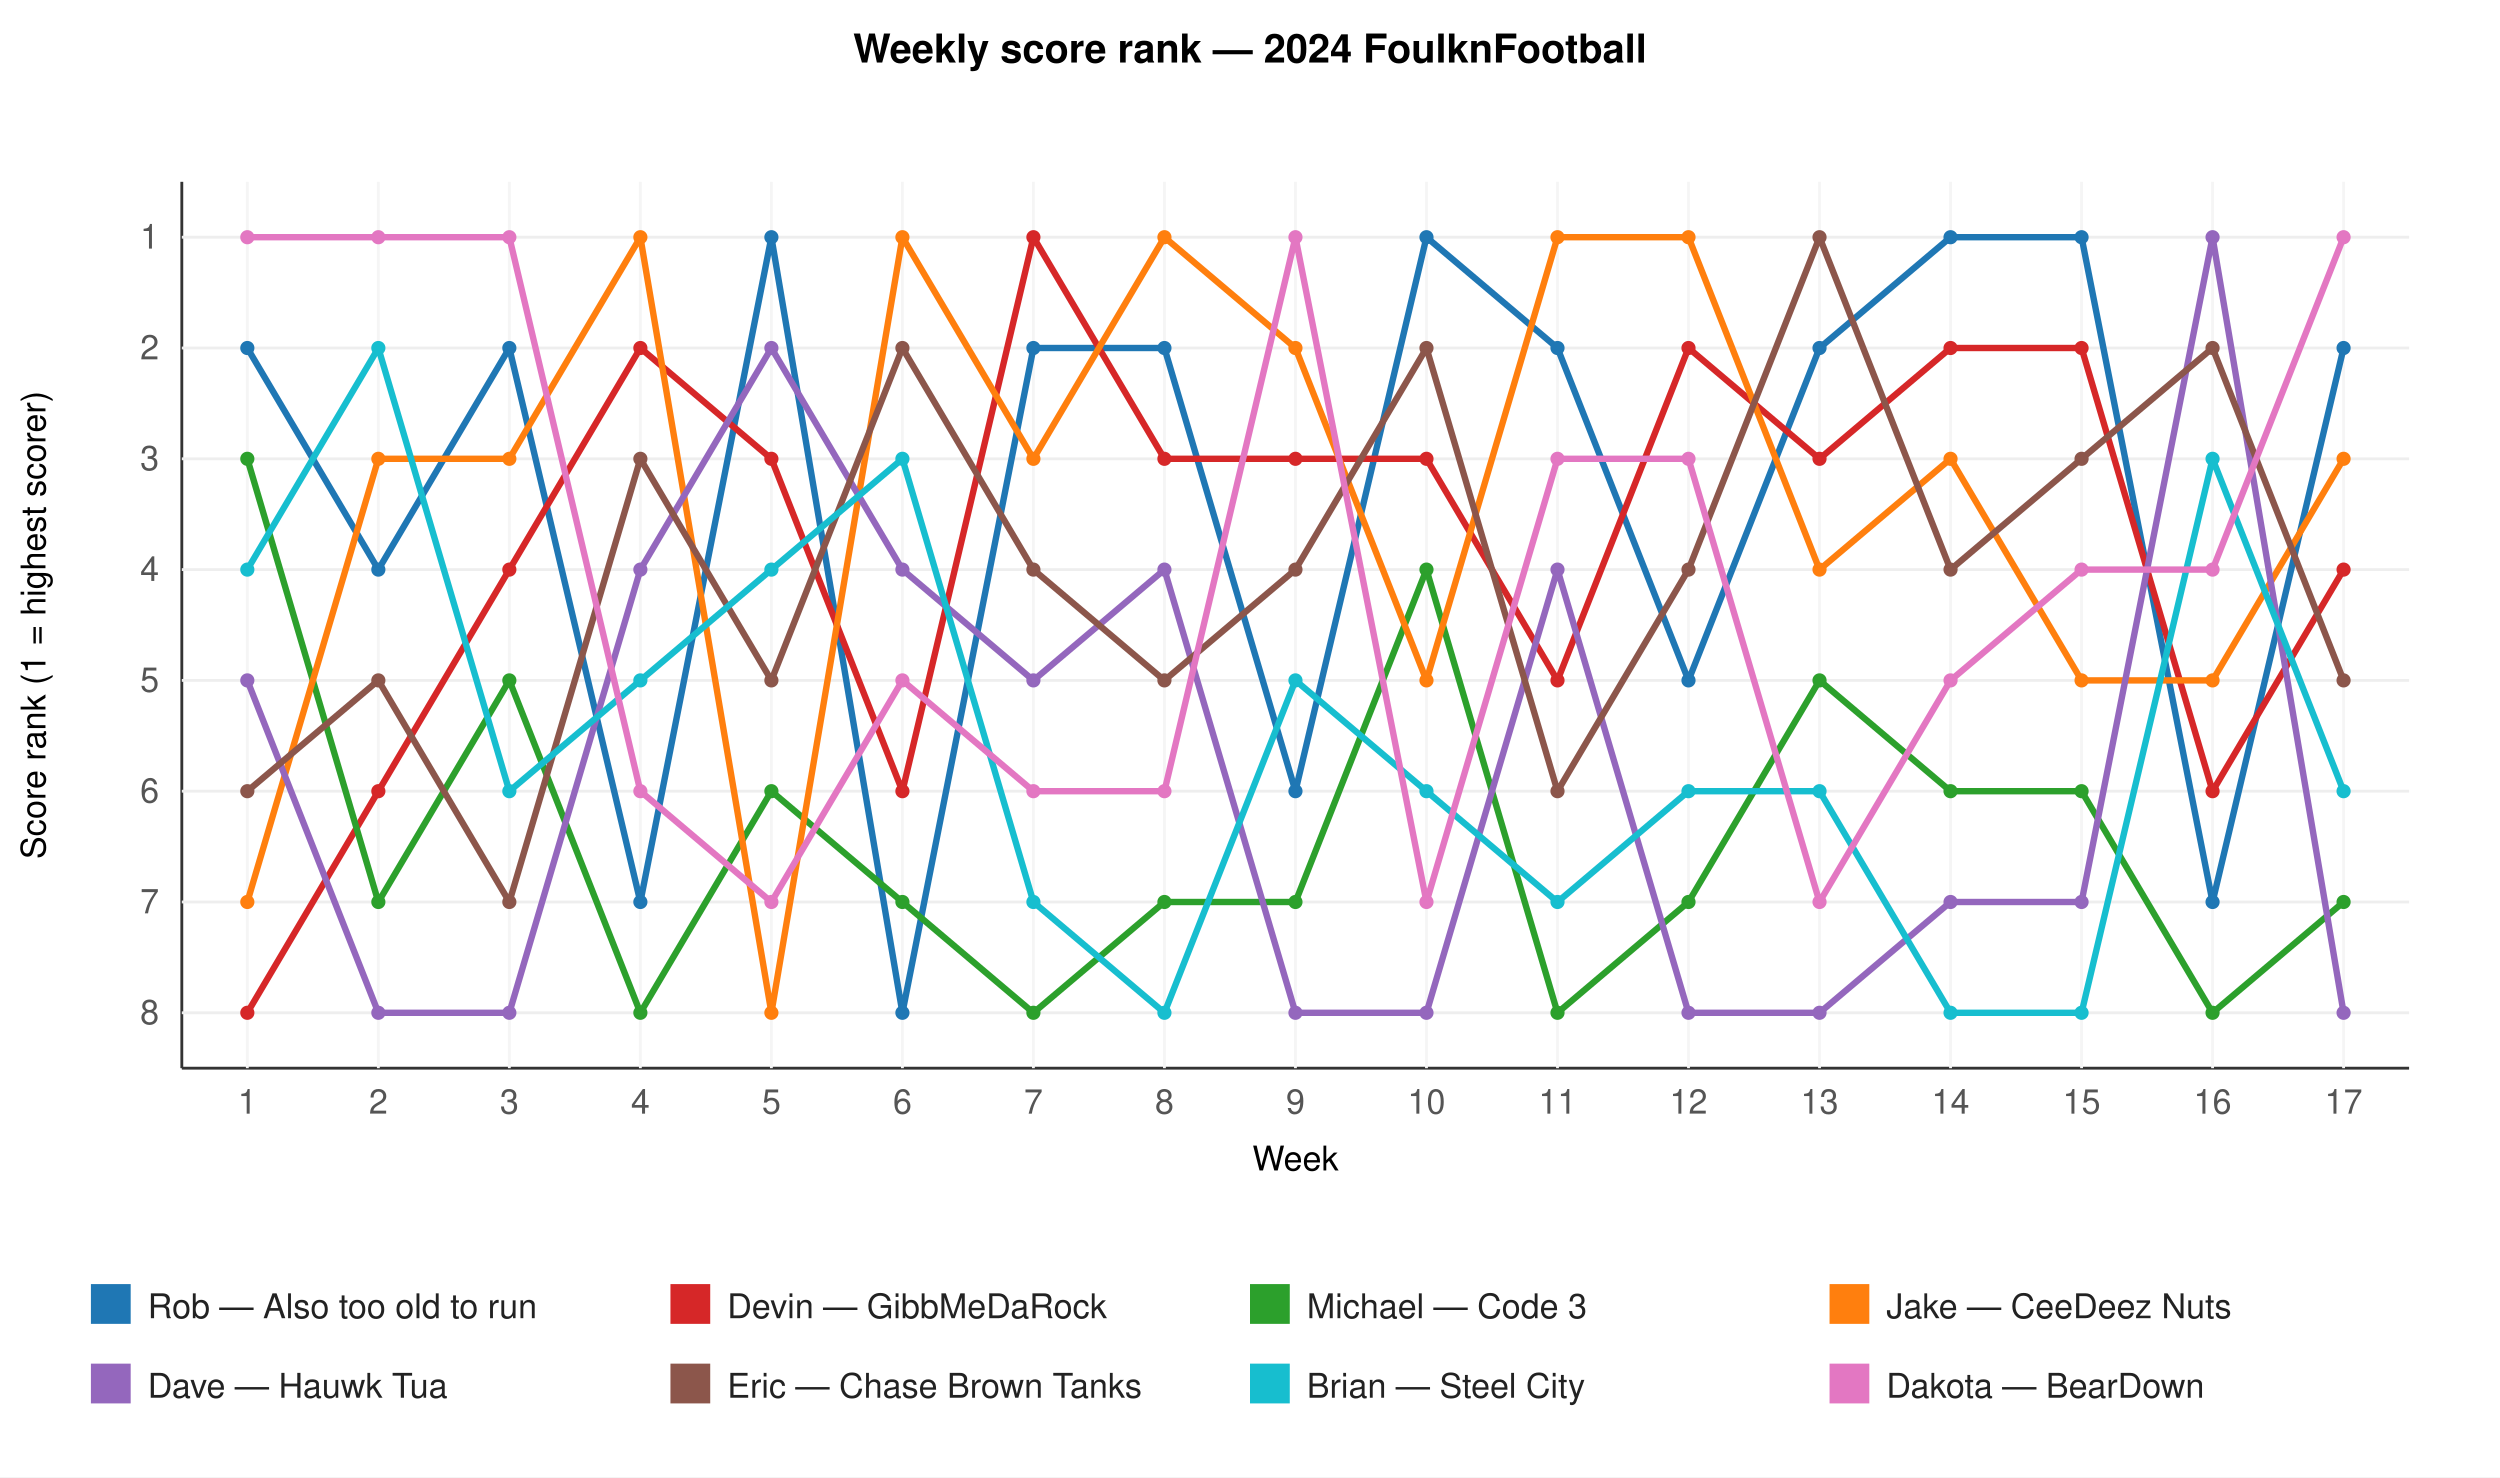
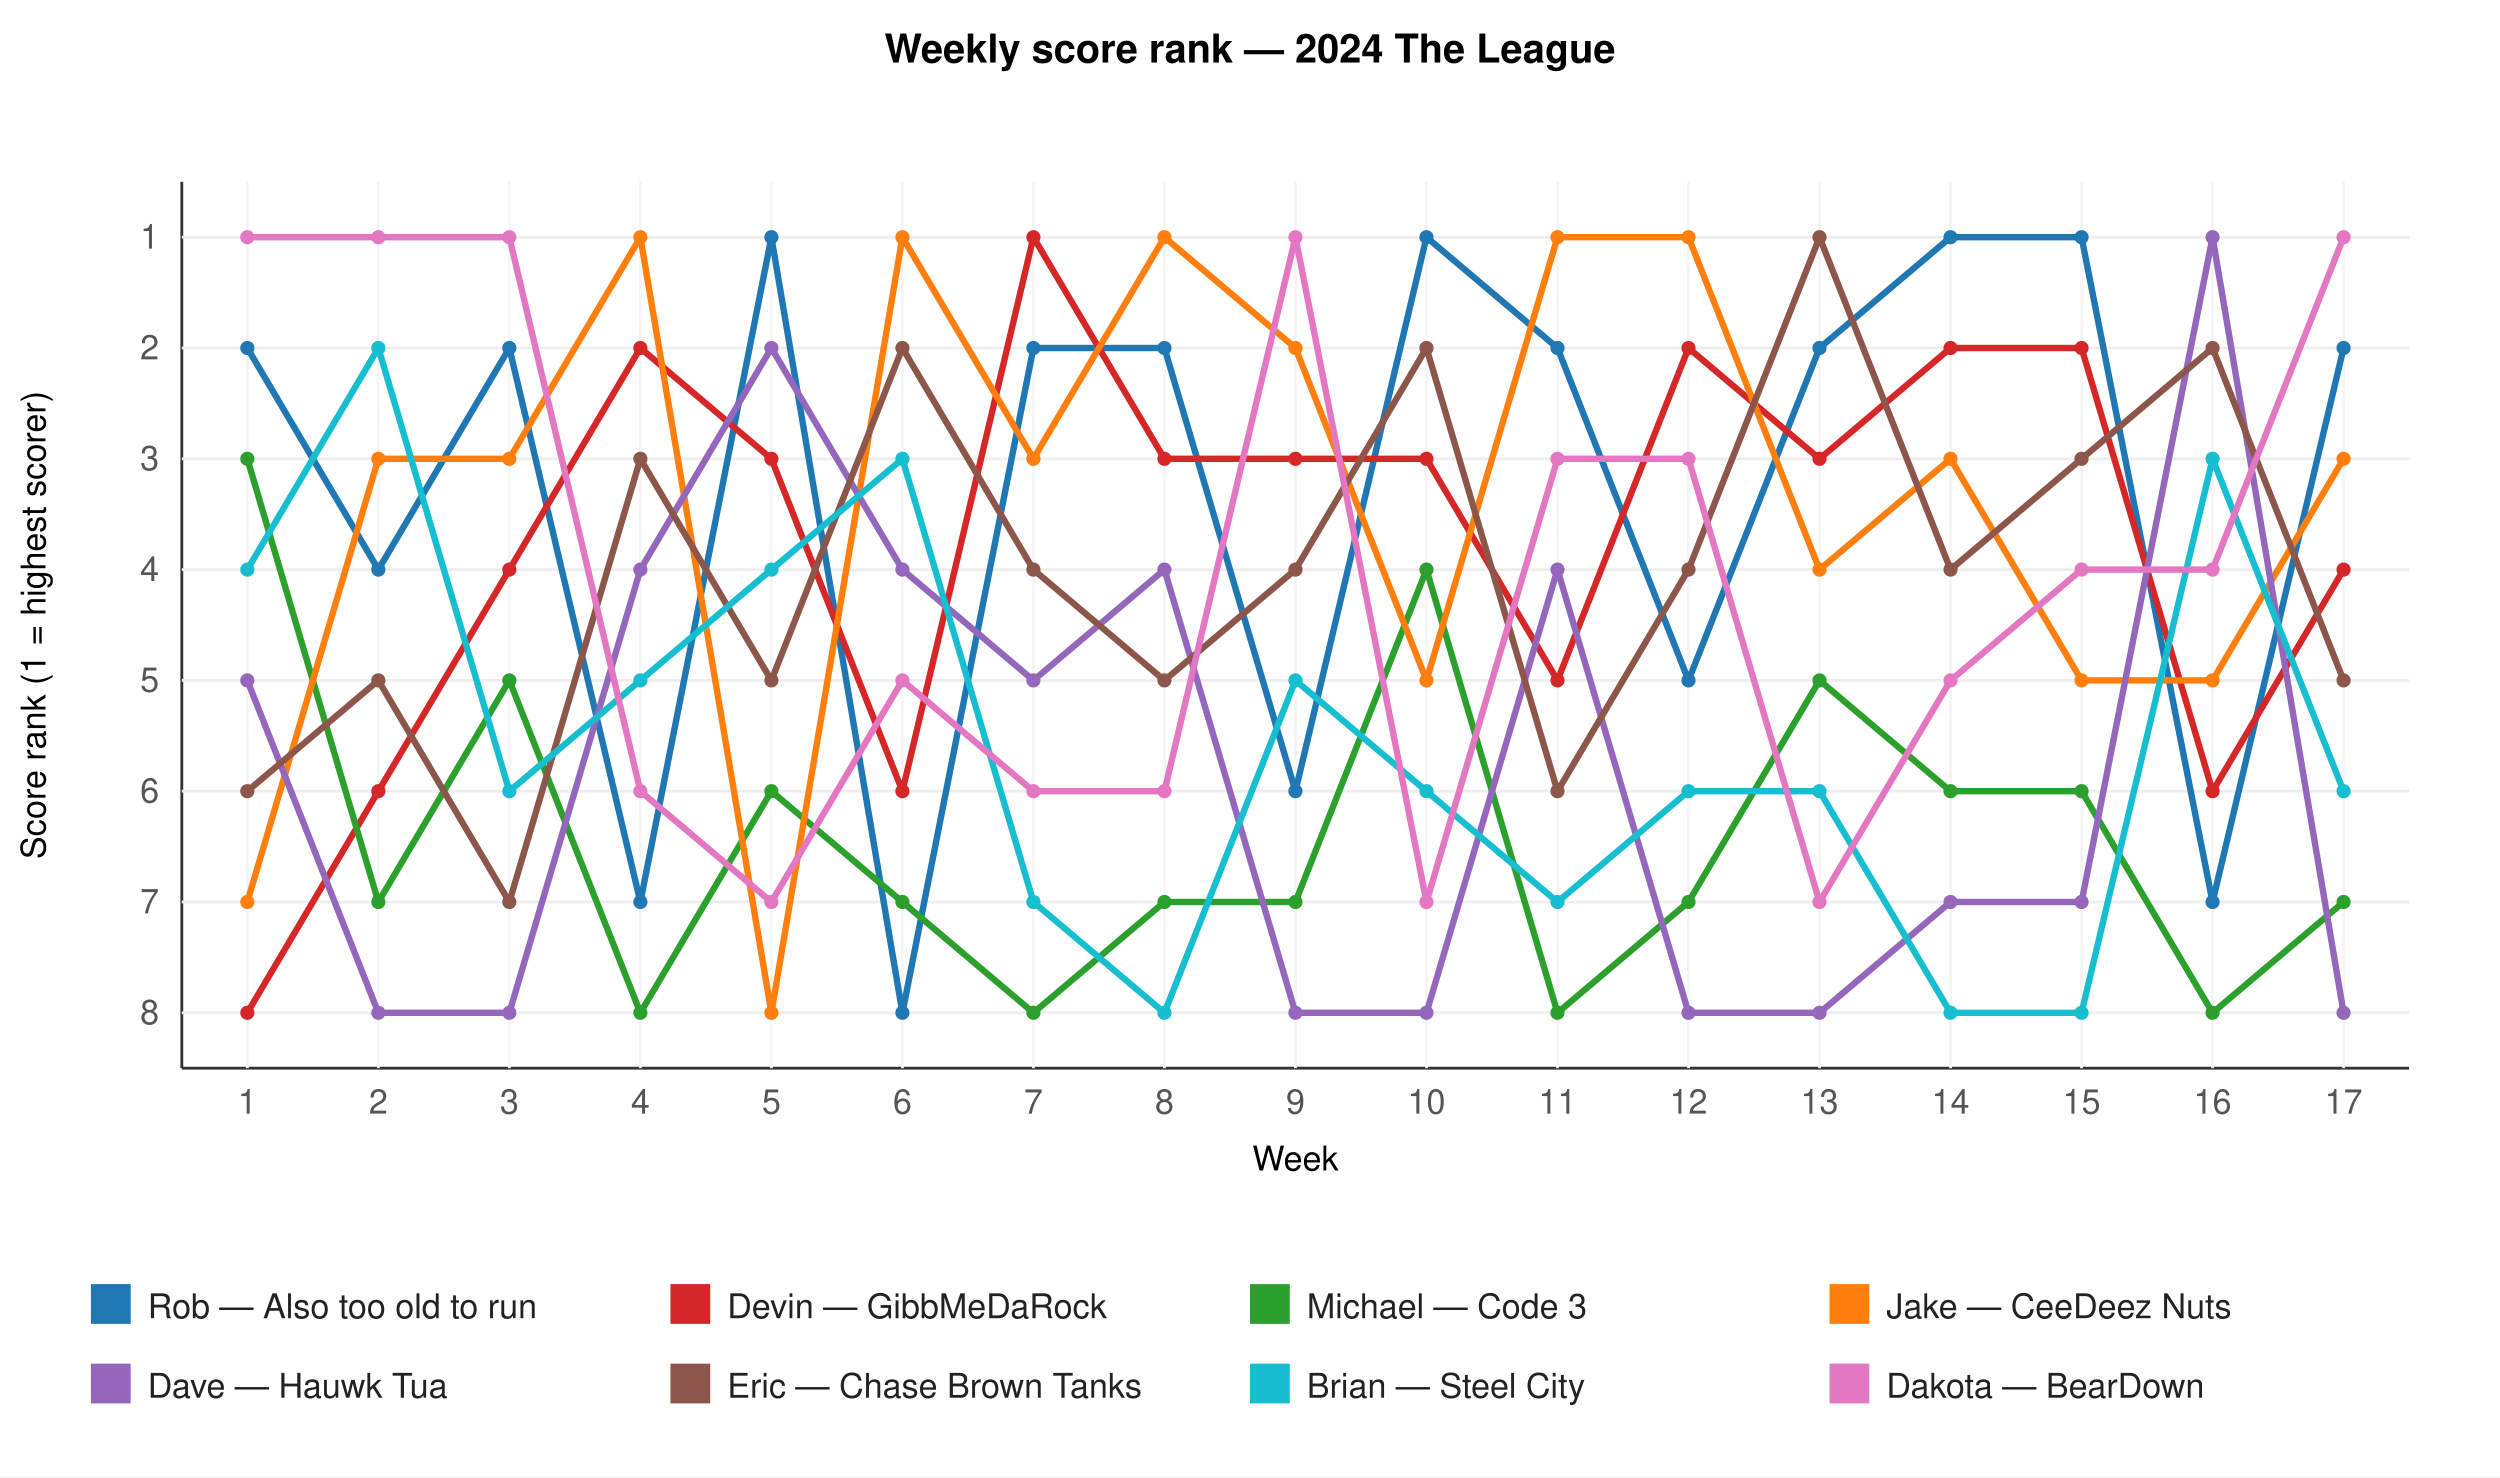
<svg xmlns="http://www.w3.org/2000/svg" viewBox="0 0 880 520" font-family="-apple-system, Segoe UI, Helvetica, Arial, sans-serif" font-size="12">
  <rect x="0" y="0" width="880" height="520" fill="#ffffff" />
-   <text x="440" y="22" text-anchor="middle" font-size="14" font-weight="600">Weekly score rank — 2024 FoulknFootball</text>
+   <text x="440" y="22" text-anchor="middle" font-size="14" font-weight="600">Weekly score rank — 2024 The League</text>
  <line x1="64" y1="64" x2="64" y2="376" stroke="#333" stroke-width="1" />
  <line x1="64" y1="376" x2="848" y2="376" stroke="#333" stroke-width="1" />
  <text x="16" y="220" text-anchor="middle" transform="rotate(-90 16 220)">Score rank (1 = highest scorer)</text>
  <text x="456" y="412" text-anchor="middle">Week</text>
  <line x1="64" y1="83.5" x2="848" y2="83.5" stroke="#eee" stroke-width="1" />
  <text x="56" y="87.5" text-anchor="end" fill="#555">1</text>
  <line x1="64" y1="122.5" x2="848" y2="122.5" stroke="#eee" stroke-width="1" />
  <text x="56" y="126.5" text-anchor="end" fill="#555">2</text>
  <line x1="64" y1="161.5" x2="848" y2="161.5" stroke="#eee" stroke-width="1" />
  <text x="56" y="165.5" text-anchor="end" fill="#555">3</text>
  <line x1="64" y1="200.5" x2="848" y2="200.5" stroke="#eee" stroke-width="1" />
  <text x="56" y="204.5" text-anchor="end" fill="#555">4</text>
  <line x1="64" y1="239.5" x2="848" y2="239.5" stroke="#eee" stroke-width="1" />
  <text x="56" y="243.5" text-anchor="end" fill="#555">5</text>
  <line x1="64" y1="278.5" x2="848" y2="278.5" stroke="#eee" stroke-width="1" />
  <text x="56" y="282.5" text-anchor="end" fill="#555">6</text>
  <line x1="64" y1="317.5" x2="848" y2="317.5" stroke="#eee" stroke-width="1" />
  <text x="56" y="321.5" text-anchor="end" fill="#555">7</text>
  <line x1="64" y1="356.5" x2="848" y2="356.5" stroke="#eee" stroke-width="1" />
  <text x="56" y="360.5" text-anchor="end" fill="#555">8</text>
  <line x1="87.06" y1="64" x2="87.06" y2="376" stroke="#f5f5f5" stroke-width="1" />
  <text x="87.06" y="392" text-anchor="middle" fill="#555">1</text>
  <line x1="133.18" y1="64" x2="133.18" y2="376" stroke="#f5f5f5" stroke-width="1" />
  <text x="133.18" y="392" text-anchor="middle" fill="#555">2</text>
  <line x1="179.29" y1="64" x2="179.29" y2="376" stroke="#f5f5f5" stroke-width="1" />
  <text x="179.29" y="392" text-anchor="middle" fill="#555">3</text>
  <line x1="225.41" y1="64" x2="225.41" y2="376" stroke="#f5f5f5" stroke-width="1" />
  <text x="225.41" y="392" text-anchor="middle" fill="#555">4</text>
  <line x1="271.53" y1="64" x2="271.53" y2="376" stroke="#f5f5f5" stroke-width="1" />
  <text x="271.53" y="392" text-anchor="middle" fill="#555">5</text>
  <line x1="317.65" y1="64" x2="317.65" y2="376" stroke="#f5f5f5" stroke-width="1" />
  <text x="317.65" y="392" text-anchor="middle" fill="#555">6</text>
  <line x1="363.76" y1="64" x2="363.76" y2="376" stroke="#f5f5f5" stroke-width="1" />
  <text x="363.76" y="392" text-anchor="middle" fill="#555">7</text>
  <line x1="409.88" y1="64" x2="409.88" y2="376" stroke="#f5f5f5" stroke-width="1" />
  <text x="409.88" y="392" text-anchor="middle" fill="#555">8</text>
  <line x1="456" y1="64" x2="456" y2="376" stroke="#f5f5f5" stroke-width="1" />
  <text x="456" y="392" text-anchor="middle" fill="#555">9</text>
  <line x1="502.12" y1="64" x2="502.12" y2="376" stroke="#f5f5f5" stroke-width="1" />
  <text x="502.12" y="392" text-anchor="middle" fill="#555">10</text>
  <line x1="548.24" y1="64" x2="548.24" y2="376" stroke="#f5f5f5" stroke-width="1" />
  <text x="548.24" y="392" text-anchor="middle" fill="#555">11</text>
  <line x1="594.35" y1="64" x2="594.35" y2="376" stroke="#f5f5f5" stroke-width="1" />
  <text x="594.35" y="392" text-anchor="middle" fill="#555">12</text>
  <line x1="640.47" y1="64" x2="640.47" y2="376" stroke="#f5f5f5" stroke-width="1" />
  <text x="640.47" y="392" text-anchor="middle" fill="#555">13</text>
  <line x1="686.59" y1="64" x2="686.59" y2="376" stroke="#f5f5f5" stroke-width="1" />
  <text x="686.59" y="392" text-anchor="middle" fill="#555">14</text>
  <line x1="732.71" y1="64" x2="732.71" y2="376" stroke="#f5f5f5" stroke-width="1" />
  <text x="732.71" y="392" text-anchor="middle" fill="#555">15</text>
  <line x1="778.82" y1="64" x2="778.82" y2="376" stroke="#f5f5f5" stroke-width="1" />
  <text x="778.82" y="392" text-anchor="middle" fill="#555">16</text>
  <line x1="824.94" y1="64" x2="824.94" y2="376" stroke="#f5f5f5" stroke-width="1" />
  <text x="824.94" y="392" text-anchor="middle" fill="#555">17</text>
  <polyline fill="none" stroke="#1f77b4" stroke-width="2.25" stroke-linejoin="round" stroke-linecap="round" points="87.06,122.5 133.18,200.5 179.29,122.5 225.41,317.5 271.53,83.5 317.65,356.5 363.76,122.5 409.88,122.5 456,278.5 502.12,83.5 548.24,122.5 594.35,239.5 640.47,122.5 686.59,83.5 732.71,83.5 778.82,317.5 824.94,122.5" />
  <circle cx="87.06" cy="122.5" r="2.5" fill="#1f77b4" />
  <circle cx="133.18" cy="200.5" r="2.5" fill="#1f77b4" />
  <circle cx="179.29" cy="122.5" r="2.5" fill="#1f77b4" />
  <circle cx="225.41" cy="317.5" r="2.5" fill="#1f77b4" />
  <circle cx="271.53" cy="83.5" r="2.5" fill="#1f77b4" />
  <circle cx="317.65" cy="356.5" r="2.5" fill="#1f77b4" />
  <circle cx="363.76" cy="122.5" r="2.5" fill="#1f77b4" />
  <circle cx="409.88" cy="122.5" r="2.5" fill="#1f77b4" />
  <circle cx="456" cy="278.5" r="2.5" fill="#1f77b4" />
  <circle cx="502.12" cy="83.5" r="2.5" fill="#1f77b4" />
  <circle cx="548.24" cy="122.5" r="2.5" fill="#1f77b4" />
  <circle cx="594.35" cy="239.5" r="2.5" fill="#1f77b4" />
  <circle cx="640.47" cy="122.5" r="2.5" fill="#1f77b4" />
  <circle cx="686.59" cy="83.5" r="2.5" fill="#1f77b4" />
  <circle cx="732.71" cy="83.5" r="2.5" fill="#1f77b4" />
  <circle cx="778.82" cy="317.5" r="2.5" fill="#1f77b4" />
  <circle cx="824.94" cy="122.5" r="2.5" fill="#1f77b4" />
  <polyline fill="none" stroke="#d62728" stroke-width="2.25" stroke-linejoin="round" stroke-linecap="round" points="87.06,356.5 133.18,278.5 179.29,200.5 225.41,122.5 271.53,161.5 317.65,278.5 363.76,83.5 409.88,161.5 456,161.5 502.12,161.5 548.24,239.5 594.35,122.5 640.47,161.5 686.59,122.5 732.71,122.5 778.82,278.5 824.94,200.5" />
  <circle cx="87.06" cy="356.5" r="2.5" fill="#d62728" />
  <circle cx="133.18" cy="278.5" r="2.5" fill="#d62728" />
  <circle cx="179.29" cy="200.5" r="2.5" fill="#d62728" />
  <circle cx="225.41" cy="122.5" r="2.5" fill="#d62728" />
  <circle cx="271.53" cy="161.5" r="2.5" fill="#d62728" />
  <circle cx="317.65" cy="278.5" r="2.5" fill="#d62728" />
  <circle cx="363.76" cy="83.5" r="2.5" fill="#d62728" />
  <circle cx="409.88" cy="161.5" r="2.5" fill="#d62728" />
  <circle cx="456" cy="161.5" r="2.5" fill="#d62728" />
  <circle cx="502.12" cy="161.5" r="2.5" fill="#d62728" />
  <circle cx="548.24" cy="239.5" r="2.5" fill="#d62728" />
  <circle cx="594.35" cy="122.5" r="2.5" fill="#d62728" />
  <circle cx="640.47" cy="161.5" r="2.5" fill="#d62728" />
  <circle cx="686.59" cy="122.5" r="2.5" fill="#d62728" />
  <circle cx="732.71" cy="122.5" r="2.5" fill="#d62728" />
  <circle cx="778.82" cy="278.5" r="2.5" fill="#d62728" />
  <circle cx="824.94" cy="200.5" r="2.5" fill="#d62728" />
  <polyline fill="none" stroke="#2ca02c" stroke-width="2.25" stroke-linejoin="round" stroke-linecap="round" points="87.06,161.5 133.18,317.5 179.29,239.5 225.41,356.5 271.53,278.5 317.65,317.5 363.76,356.5 409.88,317.5 456,317.5 502.12,200.5 548.24,356.5 594.35,317.5 640.47,239.5 686.59,278.5 732.71,278.5 778.82,356.5 824.94,317.5" />
  <circle cx="87.06" cy="161.5" r="2.5" fill="#2ca02c" />
  <circle cx="133.18" cy="317.5" r="2.5" fill="#2ca02c" />
  <circle cx="179.29" cy="239.5" r="2.5" fill="#2ca02c" />
  <circle cx="225.41" cy="356.5" r="2.5" fill="#2ca02c" />
  <circle cx="271.53" cy="278.5" r="2.5" fill="#2ca02c" />
  <circle cx="317.65" cy="317.5" r="2.5" fill="#2ca02c" />
  <circle cx="363.76" cy="356.5" r="2.5" fill="#2ca02c" />
  <circle cx="409.88" cy="317.5" r="2.5" fill="#2ca02c" />
  <circle cx="456" cy="317.5" r="2.5" fill="#2ca02c" />
  <circle cx="502.12" cy="200.5" r="2.5" fill="#2ca02c" />
  <circle cx="548.24" cy="356.5" r="2.5" fill="#2ca02c" />
  <circle cx="594.35" cy="317.5" r="2.5" fill="#2ca02c" />
  <circle cx="640.47" cy="239.5" r="2.5" fill="#2ca02c" />
  <circle cx="686.59" cy="278.5" r="2.5" fill="#2ca02c" />
  <circle cx="732.71" cy="278.5" r="2.5" fill="#2ca02c" />
  <circle cx="778.82" cy="356.5" r="2.5" fill="#2ca02c" />
  <circle cx="824.94" cy="317.5" r="2.5" fill="#2ca02c" />
  <polyline fill="none" stroke="#ff7f0e" stroke-width="2.25" stroke-linejoin="round" stroke-linecap="round" points="87.06,317.5 133.18,161.5 179.29,161.5 225.41,83.5 271.53,356.5 317.65,83.5 363.76,161.5 409.88,83.5 456,122.5 502.12,239.5 548.24,83.5 594.35,83.5 640.47,200.5 686.59,161.5 732.71,239.5 778.82,239.5 824.94,161.5" />
  <circle cx="87.06" cy="317.5" r="2.5" fill="#ff7f0e" />
  <circle cx="133.18" cy="161.5" r="2.5" fill="#ff7f0e" />
  <circle cx="179.29" cy="161.5" r="2.5" fill="#ff7f0e" />
  <circle cx="225.41" cy="83.5" r="2.5" fill="#ff7f0e" />
  <circle cx="271.53" cy="356.5" r="2.5" fill="#ff7f0e" />
  <circle cx="317.65" cy="83.5" r="2.5" fill="#ff7f0e" />
  <circle cx="363.76" cy="161.5" r="2.5" fill="#ff7f0e" />
  <circle cx="409.88" cy="83.5" r="2.5" fill="#ff7f0e" />
  <circle cx="456" cy="122.5" r="2.5" fill="#ff7f0e" />
  <circle cx="502.12" cy="239.5" r="2.5" fill="#ff7f0e" />
  <circle cx="548.24" cy="83.5" r="2.5" fill="#ff7f0e" />
  <circle cx="594.35" cy="83.5" r="2.5" fill="#ff7f0e" />
  <circle cx="640.47" cy="200.5" r="2.5" fill="#ff7f0e" />
  <circle cx="686.59" cy="161.5" r="2.5" fill="#ff7f0e" />
  <circle cx="732.71" cy="239.5" r="2.5" fill="#ff7f0e" />
  <circle cx="778.82" cy="239.5" r="2.5" fill="#ff7f0e" />
  <circle cx="824.94" cy="161.5" r="2.5" fill="#ff7f0e" />
  <polyline fill="none" stroke="#9467bd" stroke-width="2.25" stroke-linejoin="round" stroke-linecap="round" points="87.06,239.5 133.18,356.5 179.29,356.5 225.41,200.5 271.53,122.5 317.65,200.5 363.76,239.5 409.88,200.5 456,356.5 502.12,356.5 548.24,200.5 594.35,356.5 640.47,356.5 686.59,317.5 732.71,317.5 778.82,83.5 824.94,356.5" />
  <circle cx="87.06" cy="239.5" r="2.5" fill="#9467bd" />
  <circle cx="133.18" cy="356.5" r="2.5" fill="#9467bd" />
  <circle cx="179.29" cy="356.5" r="2.5" fill="#9467bd" />
  <circle cx="225.41" cy="200.5" r="2.5" fill="#9467bd" />
  <circle cx="271.53" cy="122.5" r="2.5" fill="#9467bd" />
  <circle cx="317.65" cy="200.5" r="2.5" fill="#9467bd" />
  <circle cx="363.76" cy="239.5" r="2.5" fill="#9467bd" />
  <circle cx="409.88" cy="200.5" r="2.5" fill="#9467bd" />
  <circle cx="456" cy="356.5" r="2.5" fill="#9467bd" />
  <circle cx="502.12" cy="356.5" r="2.5" fill="#9467bd" />
  <circle cx="548.24" cy="200.5" r="2.5" fill="#9467bd" />
  <circle cx="594.35" cy="356.5" r="2.5" fill="#9467bd" />
  <circle cx="640.47" cy="356.5" r="2.5" fill="#9467bd" />
  <circle cx="686.59" cy="317.5" r="2.5" fill="#9467bd" />
  <circle cx="732.71" cy="317.5" r="2.5" fill="#9467bd" />
  <circle cx="778.82" cy="83.5" r="2.5" fill="#9467bd" />
  <circle cx="824.94" cy="356.5" r="2.5" fill="#9467bd" />
  <polyline fill="none" stroke="#8c564b" stroke-width="2.25" stroke-linejoin="round" stroke-linecap="round" points="87.06,278.5 133.18,239.5 179.29,317.5 225.41,161.5 271.53,239.5 317.65,122.5 363.76,200.5 409.88,239.5 456,200.5 502.12,122.5 548.24,278.5 594.35,200.5 640.47,83.5 686.59,200.5 732.71,161.5 778.82,122.5 824.94,239.5" />
  <circle cx="87.06" cy="278.5" r="2.5" fill="#8c564b" />
  <circle cx="133.18" cy="239.5" r="2.5" fill="#8c564b" />
  <circle cx="179.29" cy="317.5" r="2.5" fill="#8c564b" />
  <circle cx="225.41" cy="161.5" r="2.5" fill="#8c564b" />
  <circle cx="271.53" cy="239.5" r="2.5" fill="#8c564b" />
  <circle cx="317.65" cy="122.5" r="2.5" fill="#8c564b" />
  <circle cx="363.76" cy="200.5" r="2.5" fill="#8c564b" />
  <circle cx="409.88" cy="239.5" r="2.5" fill="#8c564b" />
  <circle cx="456" cy="200.5" r="2.5" fill="#8c564b" />
  <circle cx="502.12" cy="122.5" r="2.5" fill="#8c564b" />
  <circle cx="548.24" cy="278.5" r="2.5" fill="#8c564b" />
  <circle cx="594.35" cy="200.5" r="2.5" fill="#8c564b" />
  <circle cx="640.47" cy="83.5" r="2.5" fill="#8c564b" />
  <circle cx="686.59" cy="200.5" r="2.5" fill="#8c564b" />
  <circle cx="732.71" cy="161.5" r="2.5" fill="#8c564b" />
  <circle cx="778.82" cy="122.5" r="2.5" fill="#8c564b" />
  <circle cx="824.94" cy="239.5" r="2.5" fill="#8c564b" />
  <polyline fill="none" stroke="#17becf" stroke-width="2.25" stroke-linejoin="round" stroke-linecap="round" points="87.06,200.5 133.18,122.5 179.29,278.5 225.41,239.5 271.53,200.5 317.65,161.5 363.76,317.5 409.88,356.5 456,239.5 502.12,278.5 548.24,317.5 594.35,278.5 640.47,278.5 686.59,356.5 732.71,356.5 778.82,161.5 824.94,278.5" />
  <circle cx="87.06" cy="200.5" r="2.5" fill="#17becf" />
  <circle cx="133.18" cy="122.5" r="2.5" fill="#17becf" />
  <circle cx="179.29" cy="278.5" r="2.5" fill="#17becf" />
  <circle cx="225.41" cy="239.5" r="2.5" fill="#17becf" />
  <circle cx="271.53" cy="200.5" r="2.5" fill="#17becf" />
  <circle cx="317.65" cy="161.5" r="2.5" fill="#17becf" />
  <circle cx="363.76" cy="317.5" r="2.5" fill="#17becf" />
  <circle cx="409.88" cy="356.5" r="2.5" fill="#17becf" />
  <circle cx="456" cy="239.5" r="2.5" fill="#17becf" />
  <circle cx="502.12" cy="278.5" r="2.5" fill="#17becf" />
  <circle cx="548.24" cy="317.5" r="2.5" fill="#17becf" />
  <circle cx="594.35" cy="278.5" r="2.5" fill="#17becf" />
  <circle cx="640.47" cy="278.5" r="2.5" fill="#17becf" />
  <circle cx="686.59" cy="356.5" r="2.5" fill="#17becf" />
  <circle cx="732.71" cy="356.5" r="2.5" fill="#17becf" />
  <circle cx="778.82" cy="161.5" r="2.5" fill="#17becf" />
  <circle cx="824.94" cy="278.5" r="2.5" fill="#17becf" />
  <polyline fill="none" stroke="#e377c2" stroke-width="2.25" stroke-linejoin="round" stroke-linecap="round" points="87.06,83.5 133.18,83.5 179.29,83.5 225.41,278.5 271.53,317.5 317.65,239.5 363.76,278.5 409.88,278.5 456,83.5 502.12,317.5 548.24,161.5 594.35,161.5 640.47,317.5 686.59,239.5 732.71,200.5 778.82,200.5 824.94,83.5" />
  <circle cx="87.06" cy="83.5" r="2.5" fill="#e377c2" />
  <circle cx="133.18" cy="83.5" r="2.5" fill="#e377c2" />
  <circle cx="179.29" cy="83.5" r="2.5" fill="#e377c2" />
  <circle cx="225.41" cy="278.5" r="2.5" fill="#e377c2" />
  <circle cx="271.53" cy="317.5" r="2.5" fill="#e377c2" />
  <circle cx="317.65" cy="239.5" r="2.5" fill="#e377c2" />
  <circle cx="363.76" cy="278.5" r="2.5" fill="#e377c2" />
  <circle cx="409.88" cy="278.5" r="2.5" fill="#e377c2" />
  <circle cx="456" cy="83.5" r="2.5" fill="#e377c2" />
  <circle cx="502.12" cy="317.5" r="2.5" fill="#e377c2" />
  <circle cx="548.24" cy="161.5" r="2.5" fill="#e377c2" />
  <circle cx="594.35" cy="161.5" r="2.5" fill="#e377c2" />
  <circle cx="640.47" cy="317.5" r="2.5" fill="#e377c2" />
  <circle cx="686.59" cy="239.5" r="2.5" fill="#e377c2" />
  <circle cx="732.71" cy="200.5" r="2.5" fill="#e377c2" />
  <circle cx="778.82" cy="200.5" r="2.5" fill="#e377c2" />
  <circle cx="824.94" cy="83.5" r="2.5" fill="#e377c2" />
  <rect x="32" y="452" width="14" height="14" fill="#1f77b4" />
  <text x="52" y="464" fill="#222">Rob — Also too old to run</text>
  <rect x="236" y="452" width="14" height="14" fill="#d62728" />
  <text x="256" y="464" fill="#222">Devin — GibbMeDaRock</text>
  <rect x="440" y="452" width="14" height="14" fill="#2ca02c" />
  <text x="460" y="464" fill="#222">Michael — Code 3</text>
  <rect x="644" y="452" width="14" height="14" fill="#ff7f0e" />
  <text x="664" y="464" fill="#222">Jake — CeeDeez Nuts</text>
  <rect x="32" y="480" width="14" height="14" fill="#9467bd" />
  <text x="52" y="492" fill="#222">Dave — Hauwk Tua</text>
  <rect x="236" y="480" width="14" height="14" fill="#8c564b" />
  <text x="256" y="492" fill="#222">Eric — Chase Brown Tanks</text>
  <rect x="440" y="480" width="14" height="14" fill="#17becf" />
  <text x="460" y="492" fill="#222">Brian — Steel City</text>
  <rect x="644" y="480" width="14" height="14" fill="#e377c2" />
  <text x="664" y="492" fill="#222">Dakota — BearDown</text>
</svg>
